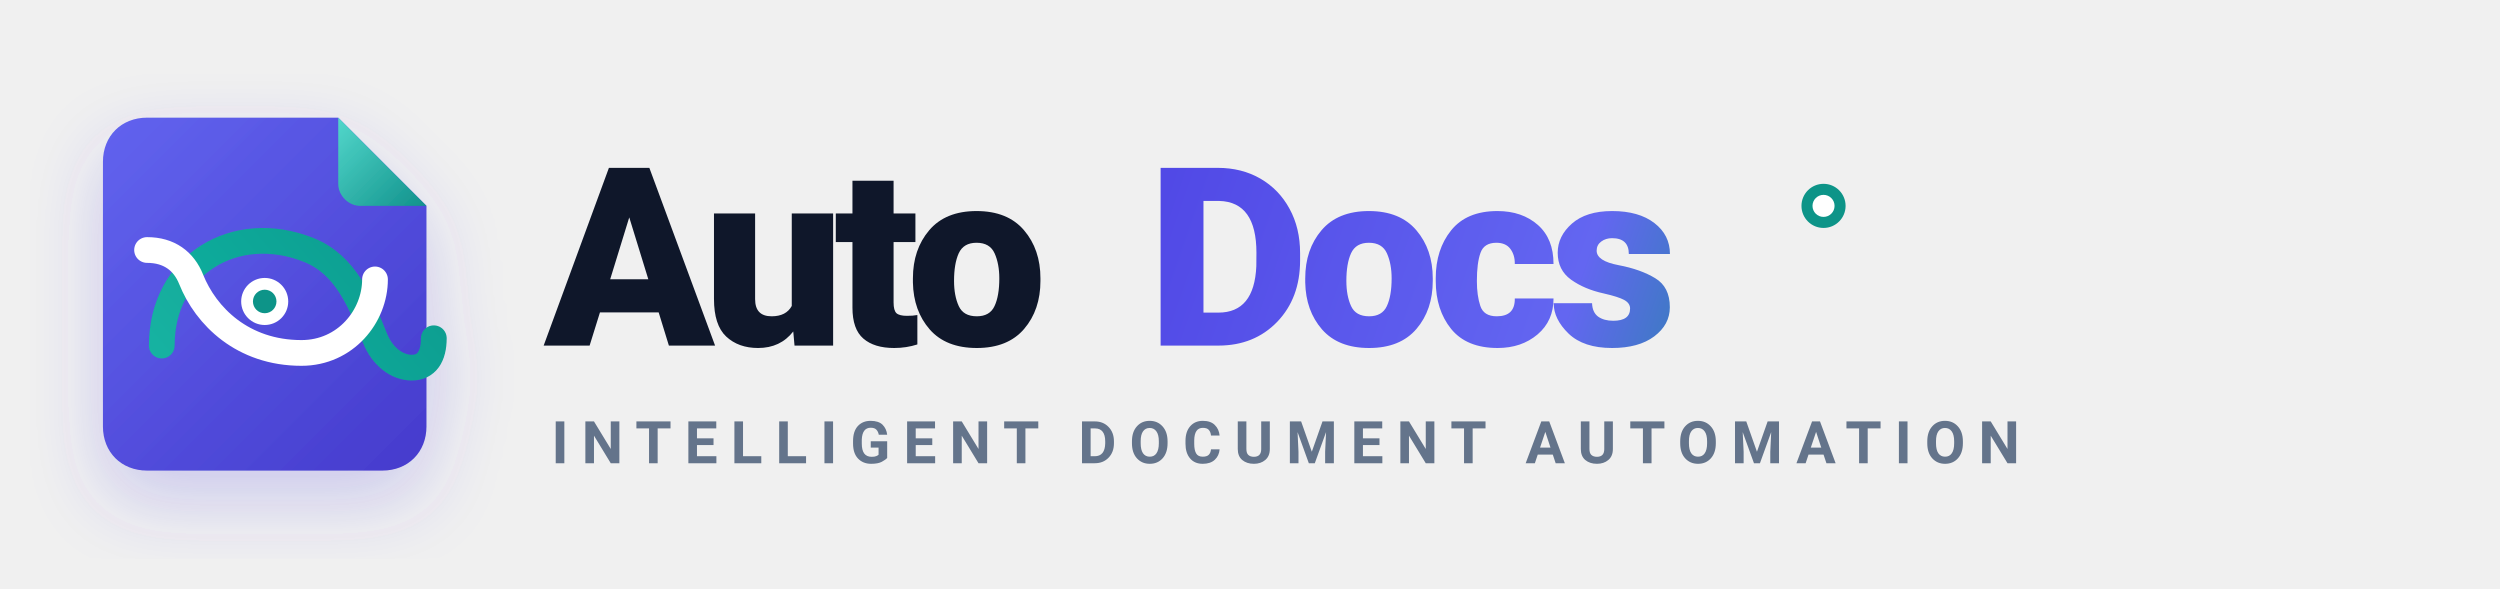
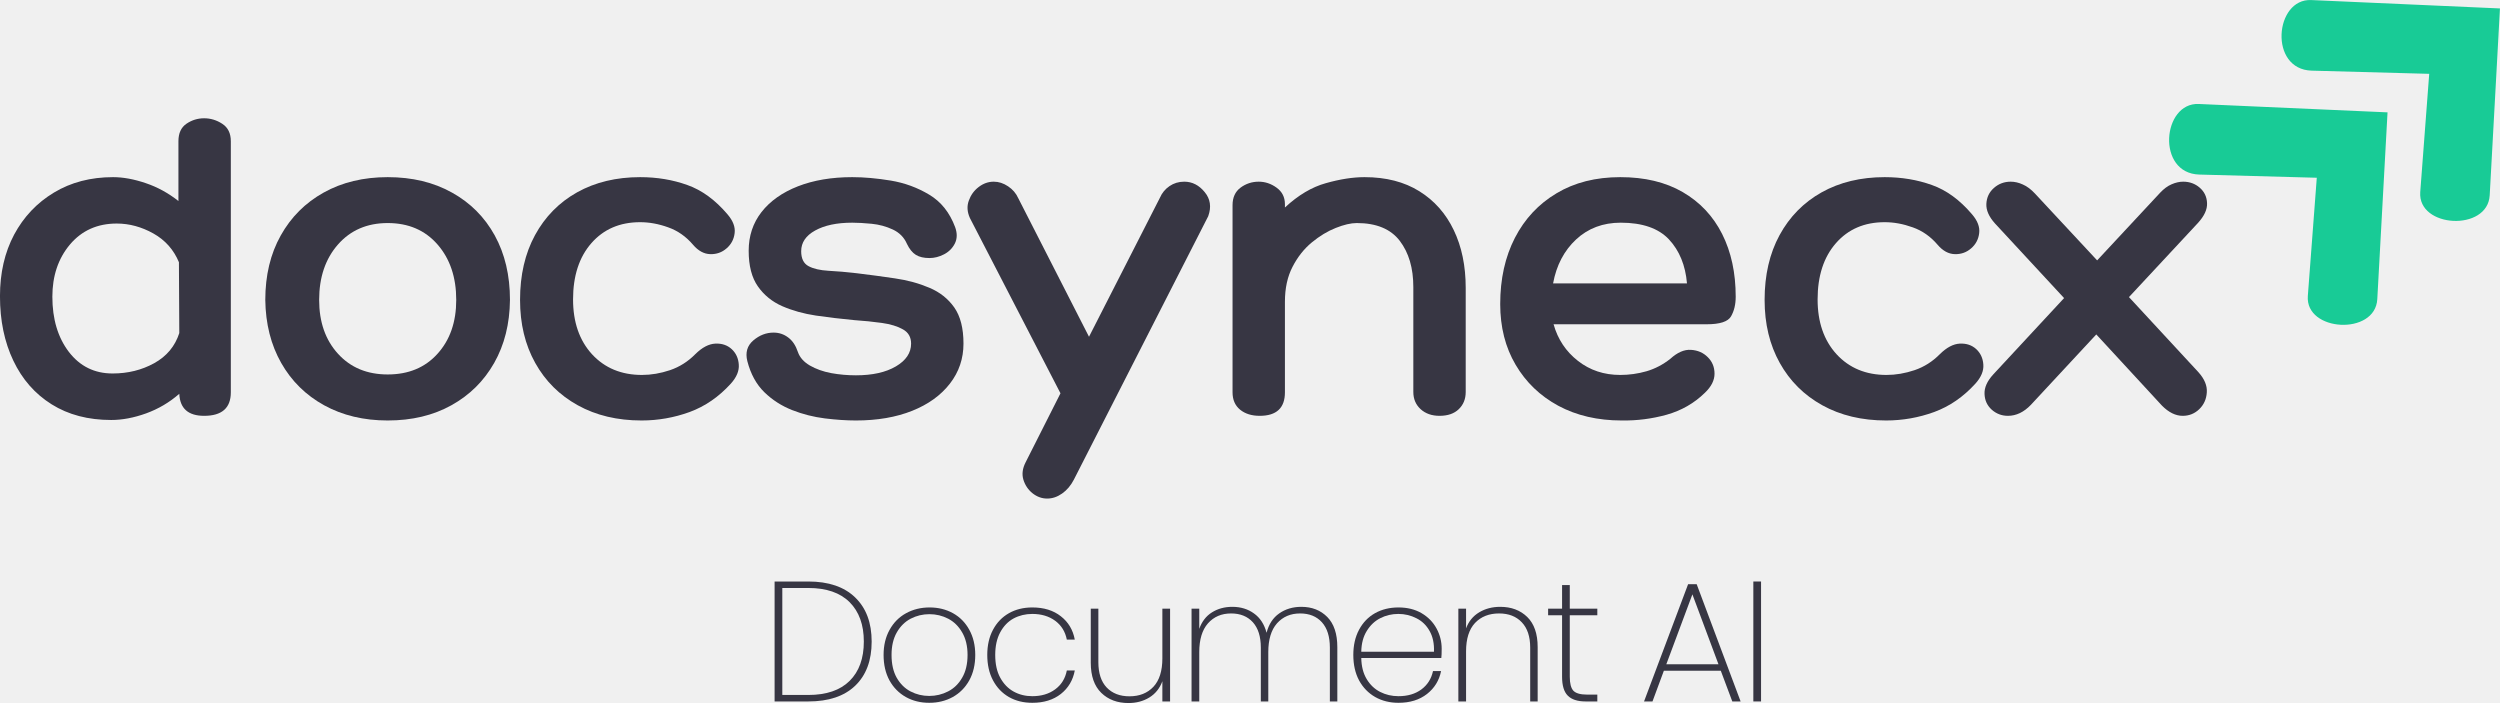
- <svg xmlns="http://www.w3.org/2000/svg" viewBox="0 0 340 80" width="340" height="80" fill="none">
+ <svg xmlns="http://www.w3.org/2000/svg" zoomAndPan="magnify" preserveAspectRatio="xMidYMid meet" version="1.2" viewBox="24.49 146.95 319.14 89.74">
  <defs>
-     <linearGradient id="adVioletGrad" x1="10" y1="14" x2="62" y2="66" gradientUnits="userSpaceOnUse">
-       <stop offset="0%" stop-color="#6366F1" />
-       <stop offset="100%" stop-color="#4338CA" />
-     </linearGradient>
-     <linearGradient id="adTealGrad" x1="18" y1="58" x2="62" y2="20" gradientUnits="userSpaceOnUse">
-       <stop offset="0%" stop-color="#14B8A6" />
-       <stop offset="100%" stop-color="#0D9488" />
-     </linearGradient>
-     <linearGradient id="adFoldGrad" x1="44" y1="14" x2="58" y2="28" gradientUnits="userSpaceOnUse">
-       <stop offset="0%" stop-color="#5EEAD4" />
-       <stop offset="100%" stop-color="#0D9488" />
-     </linearGradient>
-     <linearGradient id="adDocsGrad" x1="154" y1="20" x2="246" y2="52" gradientUnits="userSpaceOnUse">
-       <stop offset="0%" stop-color="#4F46E5" />
-       <stop offset="65%" stop-color="#6366F1" />
-       <stop offset="100%" stop-color="#0D9488" />
-     </linearGradient>
-     <filter id="adMarkGlow" x="4" y="6" width="70" height="70" filterUnits="userSpaceOnUse">
-       <feDropShadow dx="0" dy="4" stdDeviation="5" flood-color="#4F46E5" flood-opacity="0.22" />
-     </filter>
+     <clipPath id="26d42aa6f4">
+       <path d="M 301 160 L 330 160 L 330 189 L 301 189 Z M 301 160 " />
+     </clipPath>
+     <clipPath id="2e2aaba0ab">
+       <path d="M 295.566 164.582 L 315.566 146.094 L 342.957 175.727 L 322.953 194.215 Z M 295.566 164.582 " />
+     </clipPath>
+     <clipPath id="ec2e37d6dd">
+       <path d="M 295.566 164.582 L 315.566 146.094 L 342.957 175.727 L 322.953 194.215 Z M 295.566 164.582 " />
+     </clipPath>
+     <clipPath id="4018c1c567">
+       <path d="M 315 146 L 344 146 L 344 176 L 315 176 Z M 315 146 " />
+     </clipPath>
+     <clipPath id="cd77030f72">
+       <path d="M 309.918 151.316 L 329.922 132.828 L 357.309 162.461 L 337.309 180.949 Z M 309.918 151.316 " />
+     </clipPath>
+     <clipPath id="82ea2ebb14">
+       <path d="M 309.918 151.316 L 329.922 132.828 L 357.309 162.461 L 337.309 180.949 Z M 309.918 151.316 " />
+     </clipPath>
  </defs>
-   <g filter="url(#adMarkGlow)">
-     <path d="M 20 16 C 16.5 16, 14 18.5, 14 22 L 14 58 C 14 61.5, 16.5 64, 20 64 L 52 64 C 55.5 64, 58 61.5, 58 58 L 58 28 L 46 16 Z" fill="url(#adVioletGrad)" />
-     <path d="M 46 16 L 46 25 C 46 26.6, 47.4 28, 49 28 L 58 28 Z" fill="url(#adFoldGrad)" opacity="0.95" />
-     <path d="M 22 47 C 22 36, 32 30, 42 34 C 47 36, 49 41, 51 46 C 52 48.5, 54 50, 56 50 C 58 50, 59 48.5, 59 46" stroke="url(#adTealGrad)" stroke-width="3.5" stroke-linecap="round" />
-     <path d="M 20 34 C 23 34, 25 35.5, 26 38 C 28 43, 33 48, 41 48 C 47 48, 51 43, 51 38" stroke="#FFFFFF" stroke-width="3.5" stroke-linecap="round" />
-     <circle cx="36" cy="41" r="3.2" fill="#FFFFFF" />
-     <circle cx="36" cy="41" r="1.6" fill="#0D9488" />
-   </g>
-   <g>
-     <text x="74" y="47" font-family="system-ui, -apple-system, BlinkMacSystemFont, 'Plus Jakarta Sans', 'Segoe UI', Roboto, sans-serif" font-size="34" font-weight="900" letter-spacing="-0.04em" fill="#0F172A">Auto</text>
-     <text x="156" y="47" font-family="system-ui, -apple-system, BlinkMacSystemFont, 'Plus Jakarta Sans', 'Segoe UI', Roboto, sans-serif" font-size="34" font-weight="900" letter-spacing="-0.04em" fill="url(#adDocsGrad)">Docs</text>
-     <text x="75" y="63" font-family="system-ui, -apple-system, BlinkMacSystemFont, 'Plus Jakarta Sans', 'Segoe UI', Roboto, sans-serif" font-size="8" font-weight="700" letter-spacing="0.22em" fill="#64748B">INTELLIGENT DOCUMENT AUTOMATION</text>
-     <circle cx="248" cy="28" r="3" fill="#0D9488" />
-     <circle cx="248" cy="28" r="1.5" fill="#FFFFFF" />
+   <g id="ed64d98c39">
+     <g clip-rule="nonzero" clip-path="url(#26d42aa6f4)">
+       <g clip-rule="nonzero" clip-path="url(#2e2aaba0ab)">
+         <g clip-rule="nonzero" clip-path="url(#ec2e37d6dd)">
+           <path style=" stroke:none;fill-rule:nonzero;fill:#18cb96;fill-opacity:1;" d="M 329.273 161.293 L 305.172 160.223 C 300.516 160.016 299.73 169.086 305.246 169.234 L 320.242 169.641 L 319.098 184.73 C 318.75 189.324 327.711 189.812 327.965 185.141 Z M 329.273 161.293 " />
+         </g>
+       </g>
+     </g>
+     <g clip-rule="nonzero" clip-path="url(#4018c1c567)">
+       <g clip-rule="nonzero" clip-path="url(#cd77030f72)">
+         <g clip-rule="nonzero" clip-path="url(#82ea2ebb14)">
+           <path style=" stroke:none;fill-rule:nonzero;fill:#18cb96;fill-opacity:1;" d="M 343.625 148.027 L 319.523 146.957 C 314.867 146.75 314.082 155.82 319.598 155.969 L 334.594 156.375 L 333.449 171.465 C 333.102 176.062 342.062 176.547 342.316 171.875 Z M 343.625 148.027 " />
+         </g>
+       </g>
+     </g>
+     <g style="fill:#373643;fill-opacity:1;">
+       <g transform="translate(23.18996, 200.0329)">
+         <path style="stroke:none" d="M 27.359 -37.984 C 28.18 -37.984 28.953 -37.75 29.672 -37.281 C 30.398 -36.812 30.766 -36.07 30.766 -35.062 L 30.766 -3 C 30.766 -1 29.629 0 27.359 0 C 25.328 0 24.27 -0.938 24.188 -2.812 C 22.938 -1.719 21.523 -0.883 19.953 -0.312 C 18.391 0.25 16.906 0.531 15.5 0.531 C 12.562 0.531 10.023 -0.133 7.891 -1.469 C 5.766 -2.801 4.133 -4.66 3 -7.047 C 1.863 -9.43 1.297 -12.172 1.297 -15.266 C 1.297 -18.242 1.898 -20.867 3.109 -23.141 C 4.328 -25.41 6.02 -27.195 8.188 -28.5 C 10.363 -29.812 12.879 -30.469 15.734 -30.469 C 17.023 -30.469 18.414 -30.211 19.906 -29.703 C 21.395 -29.203 22.785 -28.441 24.078 -27.422 L 24.078 -35.062 C 24.078 -36.07 24.414 -36.812 25.094 -37.281 C 25.781 -37.75 26.535 -37.984 27.359 -37.984 Z M 15.672 -5.406 C 17.629 -5.406 19.398 -5.844 20.984 -6.719 C 22.578 -7.602 23.645 -8.883 24.188 -10.562 L 24.141 -19.609 C 23.473 -21.211 22.383 -22.438 20.875 -23.281 C 19.363 -24.125 17.805 -24.547 16.203 -24.547 C 13.734 -24.547 11.742 -23.656 10.234 -21.875 C 8.734 -20.094 7.984 -17.867 7.984 -15.203 C 7.984 -12.348 8.688 -10 10.094 -8.156 C 11.508 -6.32 13.367 -5.406 15.672 -5.406 Z M 15.672 -5.406 " />
+       </g>
+     </g>
+     <g style="fill:#373643;fill-opacity:1;">
+       <g transform="translate(57.18413, 200.0329)">
+         <path style="stroke:none" d="M 16.797 -30.469 C 19.922 -30.469 22.656 -29.812 25 -28.5 C 27.352 -27.195 29.176 -25.367 30.469 -23.016 C 31.758 -20.672 32.406 -17.93 32.406 -14.797 C 32.375 -11.742 31.703 -9.062 30.391 -6.75 C 29.078 -4.438 27.254 -2.633 24.922 -1.344 C 22.598 -0.051 19.891 0.594 16.797 0.594 C 13.742 0.594 11.039 -0.051 8.688 -1.344 C 6.344 -2.633 4.516 -4.438 3.203 -6.75 C 1.891 -9.062 1.211 -11.742 1.172 -14.797 C 1.172 -17.93 1.828 -20.672 3.141 -23.016 C 4.453 -25.367 6.281 -27.195 8.625 -28.5 C 10.977 -29.812 13.703 -30.469 16.797 -30.469 Z M 16.797 -5.281 C 19.453 -5.281 21.57 -6.16 23.156 -7.922 C 24.75 -9.68 25.547 -11.973 25.547 -14.797 C 25.547 -17.691 24.75 -20.051 23.156 -21.875 C 21.57 -23.695 19.453 -24.609 16.797 -24.609 C 14.172 -24.609 12.055 -23.695 10.453 -21.875 C 8.848 -20.051 8.047 -17.691 8.047 -14.797 C 8.047 -11.973 8.848 -9.68 10.453 -7.922 C 12.055 -6.16 14.172 -5.281 16.797 -5.281 Z M 16.797 -5.281 " />
+       </g>
+     </g>
+     <g style="fill:#373643;fill-opacity:1;">
+       <g transform="translate(89.76918, 200.0329)">
+         <path style="stroke:none" d="M 23.188 -21.844 C 22.289 -22.895 21.234 -23.633 20.016 -24.062 C 18.805 -24.5 17.613 -24.719 16.438 -24.719 C 13.852 -24.719 11.781 -23.828 10.219 -22.047 C 8.656 -20.266 7.875 -17.867 7.875 -14.859 C 7.875 -11.961 8.68 -9.629 10.297 -7.859 C 11.922 -6.098 14.047 -5.219 16.672 -5.219 C 17.848 -5.219 19.039 -5.422 20.25 -5.828 C 21.469 -6.242 22.547 -6.926 23.484 -7.875 C 24.348 -8.727 25.195 -9.176 26.031 -9.219 C 26.875 -9.258 27.57 -9.023 28.125 -8.516 C 28.676 -8.004 28.977 -7.348 29.031 -6.547 C 29.094 -5.742 28.754 -4.93 28.016 -4.109 C 26.484 -2.422 24.727 -1.211 22.75 -0.484 C 20.77 0.234 18.727 0.594 16.625 0.594 C 13.531 0.594 10.816 -0.051 8.484 -1.344 C 6.148 -2.633 4.336 -4.438 3.047 -6.75 C 1.754 -9.062 1.109 -11.742 1.109 -14.797 C 1.109 -17.961 1.742 -20.719 3.016 -23.062 C 4.297 -25.414 6.086 -27.238 8.391 -28.531 C 10.703 -29.82 13.383 -30.469 16.438 -30.469 C 18.594 -30.469 20.598 -30.133 22.453 -29.469 C 24.316 -28.812 26.031 -27.562 27.594 -25.719 C 28.301 -24.895 28.602 -24.094 28.5 -23.312 C 28.406 -22.531 28.062 -21.883 27.469 -21.375 C 26.883 -20.863 26.191 -20.617 25.391 -20.641 C 24.586 -20.66 23.852 -21.062 23.188 -21.844 Z M 23.188 -21.844 " />
+       </g>
+     </g>
+     <g style="fill:#373643;fill-opacity:1;">
+       <g transform="translate(119.125, 200.0329)">
+         <path style="stroke:none" d="M 0.766 -6.984 C 0.492 -8.078 0.75 -8.957 1.531 -9.625 C 2.312 -10.289 3.172 -10.625 4.109 -10.625 C 4.816 -10.625 5.441 -10.414 5.984 -10 C 6.535 -9.594 6.945 -8.977 7.219 -8.156 C 7.457 -7.457 7.969 -6.879 8.75 -6.422 C 9.531 -5.973 10.438 -5.648 11.469 -5.453 C 12.508 -5.266 13.562 -5.172 14.625 -5.172 C 16.738 -5.172 18.441 -5.551 19.734 -6.312 C 21.023 -7.07 21.672 -8.039 21.672 -9.219 C 21.672 -10.039 21.328 -10.645 20.641 -11.031 C 19.953 -11.426 19.051 -11.703 17.938 -11.859 C 16.82 -12.016 15.641 -12.133 14.391 -12.219 C 12.742 -12.375 11.125 -12.566 9.531 -12.797 C 7.945 -13.035 6.508 -13.438 5.219 -14 C 3.926 -14.57 2.891 -15.414 2.109 -16.531 C 1.328 -17.645 0.938 -19.16 0.938 -21.078 C 0.938 -22.961 1.484 -24.609 2.578 -26.016 C 3.68 -27.422 5.227 -28.516 7.219 -29.297 C 9.219 -30.078 11.531 -30.469 14.156 -30.469 C 15.676 -30.469 17.316 -30.32 19.078 -30.031 C 20.836 -29.738 22.473 -29.141 23.984 -28.234 C 25.492 -27.336 26.598 -25.953 27.297 -24.078 C 27.578 -23.297 27.562 -22.598 27.25 -21.984 C 26.938 -21.379 26.473 -20.922 25.859 -20.609 C 25.254 -20.297 24.641 -20.141 24.016 -20.141 C 23.305 -20.141 22.727 -20.273 22.281 -20.547 C 21.832 -20.828 21.453 -21.297 21.141 -21.953 C 20.785 -22.773 20.188 -23.383 19.344 -23.781 C 18.5 -24.176 17.598 -24.422 16.641 -24.516 C 15.68 -24.609 14.852 -24.656 14.156 -24.656 C 12.195 -24.656 10.617 -24.32 9.422 -23.656 C 8.234 -23 7.641 -22.117 7.641 -21.016 C 7.641 -20.078 7.953 -19.441 8.578 -19.109 C 9.203 -18.773 10.051 -18.578 11.125 -18.516 C 12.195 -18.461 13.398 -18.359 14.734 -18.203 C 16.379 -18.004 18.004 -17.785 19.609 -17.547 C 21.211 -17.316 22.68 -16.914 24.016 -16.344 C 25.348 -15.781 26.406 -14.941 27.188 -13.828 C 27.969 -12.711 28.359 -11.176 28.359 -9.219 C 28.359 -7.301 27.781 -5.598 26.625 -4.109 C 25.469 -2.617 23.863 -1.461 21.812 -0.641 C 19.758 0.18 17.363 0.594 14.625 0.594 C 13.406 0.594 12.082 0.504 10.656 0.328 C 9.227 0.148 7.836 -0.203 6.484 -0.734 C 5.141 -1.266 3.957 -2.023 2.938 -3.016 C 1.914 -4.016 1.191 -5.336 0.766 -6.984 Z M 0.766 -6.984 " />
+       </g>
+     </g>
+     <g style="fill:#373643;fill-opacity:1;">
+       <g transform="translate(148.3047, 200.0329)">
+         <path style="stroke:none" d="M 27.359 -29.891 C 28.379 -29.891 29.25 -29.445 29.969 -28.562 C 30.695 -27.688 30.848 -26.66 30.422 -25.484 L 13.266 8.156 C 12.879 8.906 12.379 9.492 11.766 9.922 C 11.16 10.348 10.523 10.562 9.859 10.562 C 9.191 10.562 8.57 10.336 8 9.891 C 7.438 9.441 7.047 8.863 6.828 8.156 C 6.617 7.457 6.711 6.719 7.109 5.938 L 11.562 -2.875 L 0 -25.25 C -0.352 -26.031 -0.398 -26.77 -0.141 -27.469 C 0.109 -28.176 0.523 -28.754 1.109 -29.203 C 1.703 -29.66 2.348 -29.891 3.047 -29.891 C 3.68 -29.891 4.289 -29.691 4.875 -29.297 C 5.457 -28.91 5.891 -28.406 6.172 -27.781 L 15.203 -10.094 L 24.25 -27.828 C 24.52 -28.453 24.93 -28.953 25.484 -29.328 C 26.035 -29.703 26.66 -29.891 27.359 -29.891 Z M 27.359 -29.891 " />
+       </g>
+     </g>
+     <g style="fill:#373643;fill-opacity:1;">
+       <g transform="translate(178.8936, 200.0329)">
+         <path style="stroke:none" d="M 19.781 -30.469 C 22.531 -30.469 24.863 -29.867 26.781 -28.672 C 28.695 -27.484 30.16 -25.832 31.172 -23.719 C 32.191 -21.602 32.703 -19.141 32.703 -16.328 L 32.703 -3.047 C 32.703 -2.148 32.406 -1.414 31.812 -0.844 C 31.227 -0.281 30.41 0 29.359 0 C 28.379 0 27.578 -0.281 26.953 -0.844 C 26.328 -1.414 26.016 -2.148 26.016 -3.047 L 26.016 -16.438 C 26.016 -18.863 25.438 -20.832 24.281 -22.344 C 23.125 -23.852 21.297 -24.609 18.797 -24.609 C 18.047 -24.609 17.148 -24.398 16.109 -23.984 C 15.078 -23.578 14.062 -22.961 13.062 -22.141 C 12.062 -21.316 11.238 -20.273 10.594 -19.016 C 9.945 -17.766 9.625 -16.281 9.625 -14.562 L 9.625 -3 C 9.625 -1 8.551 0 6.406 0 C 5.383 0 4.551 -0.258 3.906 -0.781 C 3.258 -1.312 2.938 -2.051 2.938 -3 L 2.938 -26.891 C 2.938 -27.867 3.273 -28.613 3.953 -29.125 C 4.641 -29.633 5.414 -29.891 6.281 -29.891 C 7.102 -29.891 7.863 -29.633 8.562 -29.125 C 9.27 -28.613 9.625 -27.91 9.625 -27.016 L 9.625 -26.594 C 11.312 -28.164 13.055 -29.203 14.859 -29.703 C 16.66 -30.211 18.301 -30.469 19.781 -30.469 Z M 19.781 -30.469 " />
+       </g>
+     </g>
+     <g style="fill:#373643;fill-opacity:1;">
+       <g transform="translate(214.5317, 200.0329)">
+         <path style="stroke:none" d="M 16.797 -5.219 C 17.93 -5.219 19.047 -5.375 20.141 -5.688 C 21.234 -6.008 22.25 -6.539 23.188 -7.281 C 24.094 -8.102 24.973 -8.484 25.828 -8.422 C 26.691 -8.367 27.406 -8.055 27.969 -7.484 C 28.539 -6.922 28.828 -6.219 28.828 -5.375 C 28.828 -4.531 28.414 -3.719 27.594 -2.938 C 26.227 -1.602 24.602 -0.672 22.719 -0.141 C 20.844 0.379 18.926 0.625 16.969 0.594 C 13.914 0.594 11.223 -0.031 8.891 -1.281 C 6.566 -2.539 4.75 -4.285 3.438 -6.516 C 2.125 -8.742 1.469 -11.328 1.469 -14.266 C 1.469 -17.473 2.094 -20.289 3.344 -22.719 C 4.594 -25.145 6.363 -27.039 8.656 -28.406 C 10.945 -29.781 13.66 -30.469 16.797 -30.469 C 19.922 -30.469 22.578 -29.832 24.766 -28.562 C 26.961 -27.289 28.641 -25.508 29.797 -23.219 C 30.953 -20.926 31.531 -18.254 31.531 -15.203 C 31.531 -14.223 31.332 -13.391 30.938 -12.703 C 30.551 -12.023 29.516 -11.688 27.828 -11.688 L 8.281 -11.688 C 8.82 -9.77 9.859 -8.211 11.391 -7.016 C 12.922 -5.816 14.723 -5.219 16.797 -5.219 Z M 16.859 -24.656 C 14.586 -24.656 12.688 -23.941 11.156 -22.516 C 9.625 -21.086 8.645 -19.219 8.219 -16.906 L 25.312 -16.906 C 25.113 -19.219 24.348 -21.086 23.016 -22.516 C 21.68 -23.941 19.629 -24.656 16.859 -24.656 Z M 16.859 -24.656 " />
+       </g>
+     </g>
+     <g style="fill:#373643;fill-opacity:1;">
+       <g transform="translate(248.6433, 200.0329)">
+         <path style="stroke:none" d="M 23.188 -21.844 C 22.289 -22.895 21.234 -23.633 20.016 -24.062 C 18.805 -24.5 17.613 -24.719 16.438 -24.719 C 13.852 -24.719 11.781 -23.828 10.219 -22.047 C 8.656 -20.266 7.875 -17.867 7.875 -14.859 C 7.875 -11.961 8.68 -9.629 10.297 -7.859 C 11.922 -6.098 14.047 -5.219 16.672 -5.219 C 17.848 -5.219 19.039 -5.422 20.25 -5.828 C 21.469 -6.242 22.547 -6.926 23.484 -7.875 C 24.348 -8.727 25.195 -9.176 26.031 -9.219 C 26.875 -9.258 27.57 -9.023 28.125 -8.516 C 28.676 -8.004 28.977 -7.348 29.031 -6.547 C 29.094 -5.742 28.754 -4.93 28.016 -4.109 C 26.484 -2.422 24.727 -1.211 22.75 -0.484 C 20.77 0.234 18.727 0.594 16.625 0.594 C 13.531 0.594 10.816 -0.051 8.484 -1.344 C 6.148 -2.633 4.336 -4.438 3.047 -6.75 C 1.754 -9.062 1.109 -11.742 1.109 -14.797 C 1.109 -17.961 1.742 -20.719 3.016 -23.062 C 4.297 -25.414 6.086 -27.238 8.391 -28.531 C 10.703 -29.82 13.383 -30.469 16.438 -30.469 C 18.594 -30.469 20.598 -30.133 22.453 -29.469 C 24.316 -28.812 26.031 -27.562 27.594 -25.719 C 28.301 -24.895 28.602 -24.094 28.5 -23.312 C 28.406 -22.531 28.062 -21.883 27.469 -21.375 C 26.883 -20.863 26.191 -20.617 25.391 -20.641 C 24.586 -20.66 23.852 -21.062 23.188 -21.844 Z M 23.188 -21.844 " />
+       </g>
+     </g>
+     <g style="fill:#373643;fill-opacity:1;">
+       <g transform="translate(277.9991, 200.0329)">
+         <path style="stroke:none" d="M 27.125 -5.578 C 27.906 -4.711 28.266 -3.848 28.203 -2.984 C 28.148 -2.129 27.828 -1.414 27.234 -0.844 C 26.648 -0.281 25.945 0 25.125 0 C 24.227 0 23.348 -0.43 22.484 -1.297 L 14.094 -10.391 L 5.75 -1.406 C 4.852 -0.469 3.875 0 2.812 0 C 2.031 0 1.344 -0.258 0.75 -0.781 C 0.164 -1.312 -0.141 -1.977 -0.172 -2.781 C -0.211 -3.594 0.156 -4.426 0.938 -5.281 L 9.984 -15.031 L 1.172 -24.547 C 0.391 -25.41 0.02 -26.25 0.062 -27.062 C 0.102 -27.883 0.426 -28.562 1.031 -29.094 C 1.633 -29.625 2.348 -29.891 3.172 -29.891 C 3.68 -29.891 4.195 -29.77 4.719 -29.531 C 5.25 -29.301 5.77 -28.91 6.281 -28.359 L 14.203 -19.844 L 22.25 -28.484 C 22.719 -28.984 23.207 -29.344 23.719 -29.562 C 24.227 -29.781 24.719 -29.891 25.188 -29.891 C 26.008 -29.891 26.711 -29.633 27.297 -29.125 C 27.891 -28.613 28.203 -27.957 28.234 -27.156 C 28.273 -26.352 27.883 -25.504 27.062 -24.609 L 18.266 -15.156 Z M 27.125 -5.578 " />
+       </g>
+     </g>
+     <g style="fill:#373643;fill-opacity:1;">
+       <g transform="translate(121.591, 236.4939)">
+         <path style="stroke:none" d="M 6.078 -15.312 C 8.672 -15.312 10.664 -14.633 12.062 -13.281 C 13.469 -11.926 14.172 -10.047 14.172 -7.641 C 14.172 -5.223 13.469 -3.344 12.062 -2 C 10.664 -0.664 8.672 0 6.078 0 L 1.781 0 L 1.781 -15.312 Z M 6.078 -0.828 C 8.391 -0.828 10.148 -1.426 11.359 -2.625 C 12.566 -3.82 13.172 -5.492 13.172 -7.641 C 13.172 -9.785 12.566 -11.461 11.359 -12.672 C 10.148 -13.879 8.391 -14.484 6.078 -14.484 L 2.766 -14.484 L 2.766 -0.828 Z M 6.078 -0.828 " />
+       </g>
+     </g>
+     <g style="fill:#373643;fill-opacity:1;">
+       <g transform="translate(136.1131, 236.4939)">
+         <path style="stroke:none" d="M 7 0.172 C 5.895 0.172 4.898 -0.07 4.016 -0.562 C 3.129 -1.062 2.43 -1.77 1.922 -2.688 C 1.422 -3.613 1.172 -4.695 1.172 -5.938 C 1.172 -7.156 1.426 -8.223 1.938 -9.141 C 2.445 -10.066 3.148 -10.773 4.047 -11.266 C 4.941 -11.754 5.941 -12 7.047 -12 C 8.148 -12 9.145 -11.754 10.031 -11.266 C 10.914 -10.773 11.609 -10.07 12.109 -9.156 C 12.617 -8.238 12.875 -7.164 12.875 -5.938 C 12.875 -4.695 12.617 -3.613 12.109 -2.688 C 11.598 -1.77 10.895 -1.062 10 -0.562 C 9.102 -0.07 8.102 0.172 7 0.172 Z M 7 -0.703 C 7.852 -0.703 8.656 -0.895 9.406 -1.281 C 10.156 -1.664 10.754 -2.25 11.203 -3.031 C 11.66 -3.812 11.891 -4.781 11.891 -5.938 C 11.891 -7.07 11.66 -8.031 11.203 -8.812 C 10.754 -9.594 10.16 -10.176 9.422 -10.562 C 8.68 -10.945 7.883 -11.141 7.031 -11.141 C 6.164 -11.141 5.363 -10.945 4.625 -10.562 C 3.895 -10.176 3.305 -9.594 2.859 -8.812 C 2.41 -8.031 2.188 -7.07 2.188 -5.938 C 2.188 -4.781 2.406 -3.812 2.844 -3.031 C 3.289 -2.25 3.879 -1.664 4.609 -1.281 C 5.348 -0.895 6.145 -0.703 7 -0.703 Z M 7 -0.703 " />
+       </g>
+     </g>
+     <g style="fill:#373643;fill-opacity:1;">
+       <g transform="translate(149.3487, 236.4939)">
+         <path style="stroke:none" d="M 1.172 -5.938 C 1.172 -7.164 1.414 -8.238 1.906 -9.156 C 2.395 -10.07 3.07 -10.773 3.938 -11.266 C 4.801 -11.754 5.797 -12 6.922 -12 C 8.398 -12 9.613 -11.625 10.562 -10.875 C 11.52 -10.133 12.113 -9.141 12.344 -7.891 L 11.328 -7.891 C 11.129 -8.91 10.633 -9.711 9.844 -10.297 C 9.051 -10.879 8.078 -11.172 6.922 -11.172 C 6.047 -11.172 5.25 -10.977 4.531 -10.594 C 3.82 -10.207 3.254 -9.617 2.828 -8.828 C 2.398 -8.035 2.188 -7.07 2.188 -5.938 C 2.188 -4.781 2.398 -3.812 2.828 -3.031 C 3.254 -2.25 3.82 -1.66 4.531 -1.266 C 5.25 -0.867 6.047 -0.672 6.922 -0.672 C 8.078 -0.672 9.051 -0.961 9.844 -1.547 C 10.633 -2.129 11.129 -2.93 11.328 -3.953 L 12.344 -3.953 C 12.113 -2.711 11.52 -1.711 10.562 -0.953 C 9.602 -0.203 8.391 0.172 6.922 0.172 C 5.797 0.172 4.801 -0.07 3.938 -0.562 C 3.07 -1.062 2.395 -1.77 1.906 -2.688 C 1.414 -3.613 1.172 -4.695 1.172 -5.938 Z M 1.172 -5.938 " />
+       </g>
+     </g>
+     <g style="fill:#373643;fill-opacity:1;">
+       <g transform="translate(162.061, 236.4939)">
+         <path style="stroke:none" d="M 11.797 -11.844 L 11.797 0 L 10.812 0 L 10.812 -2.578 C 10.477 -1.672 9.922 -0.977 9.141 -0.5 C 8.367 -0.031 7.484 0.203 6.484 0.203 C 5.066 0.203 3.91 -0.227 3.016 -1.094 C 2.117 -1.969 1.672 -3.254 1.672 -4.953 L 1.672 -11.844 L 2.641 -11.844 L 2.641 -5.016 C 2.641 -3.609 2.992 -2.531 3.703 -1.781 C 4.422 -1.031 5.391 -0.656 6.609 -0.656 C 7.891 -0.656 8.91 -1.062 9.672 -1.875 C 10.43 -2.688 10.812 -3.895 10.812 -5.5 L 10.812 -11.844 Z M 11.797 -11.844 " />
+       </g>
+     </g>
+     <g style="fill:#373643;fill-opacity:1;">
+       <g transform="translate(174.8169, 236.4939)">
+         <path style="stroke:none" d="M 15.797 -12.078 C 17.148 -12.078 18.254 -11.645 19.109 -10.781 C 19.961 -9.914 20.391 -8.633 20.391 -6.938 L 20.391 0 L 19.438 0 L 19.438 -6.875 C 19.438 -8.281 19.098 -9.359 18.422 -10.109 C 17.742 -10.859 16.816 -11.234 15.641 -11.234 C 14.422 -11.234 13.438 -10.812 12.688 -9.969 C 11.945 -9.125 11.578 -7.898 11.578 -6.297 L 11.578 0 L 10.625 0 L 10.625 -6.875 C 10.625 -8.281 10.285 -9.359 9.609 -10.109 C 8.93 -10.859 8.004 -11.234 6.828 -11.234 C 5.609 -11.234 4.625 -10.812 3.875 -9.969 C 3.133 -9.125 2.766 -7.898 2.766 -6.297 L 2.766 0 L 1.781 0 L 1.781 -11.844 L 2.766 -11.844 L 2.766 -9.266 C 3.098 -10.203 3.641 -10.906 4.391 -11.375 C 5.141 -11.844 6.004 -12.078 6.984 -12.078 C 8.055 -12.078 8.977 -11.797 9.75 -11.234 C 10.531 -10.68 11.066 -9.859 11.359 -8.766 C 11.641 -9.859 12.176 -10.68 12.969 -11.234 C 13.77 -11.797 14.711 -12.078 15.797 -12.078 Z M 15.797 -12.078 " />
+       </g>
+     </g>
+     <g style="fill:#373643;fill-opacity:1;">
+       <g transform="translate(196.0768, 236.4939)">
+         <path style="stroke:none" d="M 12.453 -6.719 C 12.453 -6.195 12.438 -5.805 12.406 -5.547 L 2.188 -5.547 C 2.207 -4.484 2.438 -3.586 2.875 -2.859 C 3.312 -2.129 3.883 -1.582 4.594 -1.219 C 5.312 -0.852 6.094 -0.672 6.938 -0.672 C 8.102 -0.672 9.078 -0.957 9.859 -1.531 C 10.641 -2.113 11.133 -2.895 11.344 -3.875 L 12.375 -3.875 C 12.133 -2.676 11.535 -1.703 10.578 -0.953 C 9.617 -0.203 8.406 0.172 6.938 0.172 C 5.832 0.172 4.844 -0.07 3.969 -0.562 C 3.094 -1.062 2.406 -1.77 1.906 -2.688 C 1.414 -3.613 1.172 -4.695 1.172 -5.938 C 1.172 -7.164 1.414 -8.238 1.906 -9.156 C 2.395 -10.07 3.07 -10.773 3.938 -11.266 C 4.812 -11.754 5.812 -12 6.938 -12 C 8.07 -12 9.055 -11.754 9.891 -11.266 C 10.723 -10.773 11.359 -10.125 11.797 -9.312 C 12.234 -8.508 12.453 -7.645 12.453 -6.719 Z M 11.469 -6.344 C 11.508 -7.395 11.32 -8.281 10.906 -9 C 10.5 -9.727 9.938 -10.27 9.219 -10.625 C 8.508 -10.988 7.742 -11.172 6.922 -11.172 C 6.086 -11.172 5.316 -10.988 4.609 -10.625 C 3.91 -10.27 3.336 -9.727 2.891 -9 C 2.441 -8.281 2.207 -7.395 2.188 -6.344 Z M 11.469 -6.344 " />
+       </g>
+     </g>
+     <g style="fill:#373643;fill-opacity:1;">
+       <g transform="translate(208.8763, 236.4939)">
+         <path style="stroke:none" d="M 7.125 -12.078 C 8.539 -12.078 9.691 -11.645 10.578 -10.781 C 11.461 -9.914 11.906 -8.633 11.906 -6.938 L 11.906 0 L 10.953 0 L 10.953 -6.875 C 10.953 -8.281 10.594 -9.359 9.875 -10.109 C 9.164 -10.859 8.203 -11.234 6.984 -11.234 C 5.703 -11.234 4.676 -10.828 3.906 -10.016 C 3.145 -9.203 2.766 -7.992 2.766 -6.391 L 2.766 0 L 1.781 0 L 1.781 -11.844 L 2.766 -11.844 L 2.766 -9.328 C 3.098 -10.223 3.656 -10.906 4.438 -11.375 C 5.219 -11.844 6.113 -12.078 7.125 -12.078 Z M 7.125 -12.078 " />
+       </g>
+     </g>
+     <g style="fill:#373643;fill-opacity:1;">
+       <g transform="translate(221.6322, 236.4939)">
+         <path style="stroke:none" d="M 3.25 -11 L 3.25 -3.156 C 3.25 -2.289 3.406 -1.691 3.719 -1.359 C 4.039 -1.035 4.613 -0.875 5.438 -0.875 L 6.766 -0.875 L 6.766 0 L 5.281 0 C 4.25 0 3.488 -0.242 3 -0.734 C 2.508 -1.223 2.266 -2.031 2.266 -3.156 L 2.266 -11 L 0.484 -11 L 0.484 -11.844 L 2.266 -11.844 L 2.266 -14.859 L 3.25 -14.859 L 3.25 -11.844 L 6.766 -11.844 L 6.766 -11 Z M 3.25 -11 " />
+       </g>
+     </g>
+     <g style="fill:#373643;fill-opacity:1;">
+       <g transform="translate(228.3698, 236.4939)">
+         <path style="stroke:none" d="" />
+       </g>
+     </g>
+     <g style="fill:#373643;fill-opacity:1;">
+       <g transform="translate(233.6901, 236.4939)">
+         <path style="stroke:none" d="M 10.469 -3.922 L 3.203 -3.922 L 1.75 0 L 0.672 0 L 6.297 -14.969 L 7.391 -14.969 L 13 0 L 11.938 0 Z M 10.172 -4.75 L 6.844 -13.672 L 3.516 -4.75 Z M 10.172 -4.75 " />
+       </g>
+     </g>
+     <g style="fill:#373643;fill-opacity:1;">
+       <g transform="translate(246.5332, 236.4939)">
+         <path style="stroke:none" d="M 2.766 -15.312 L 2.766 0 L 1.781 0 L 1.781 -15.312 Z M 2.766 -15.312 " />
+       </g>
+     </g>
  </g>
</svg>
